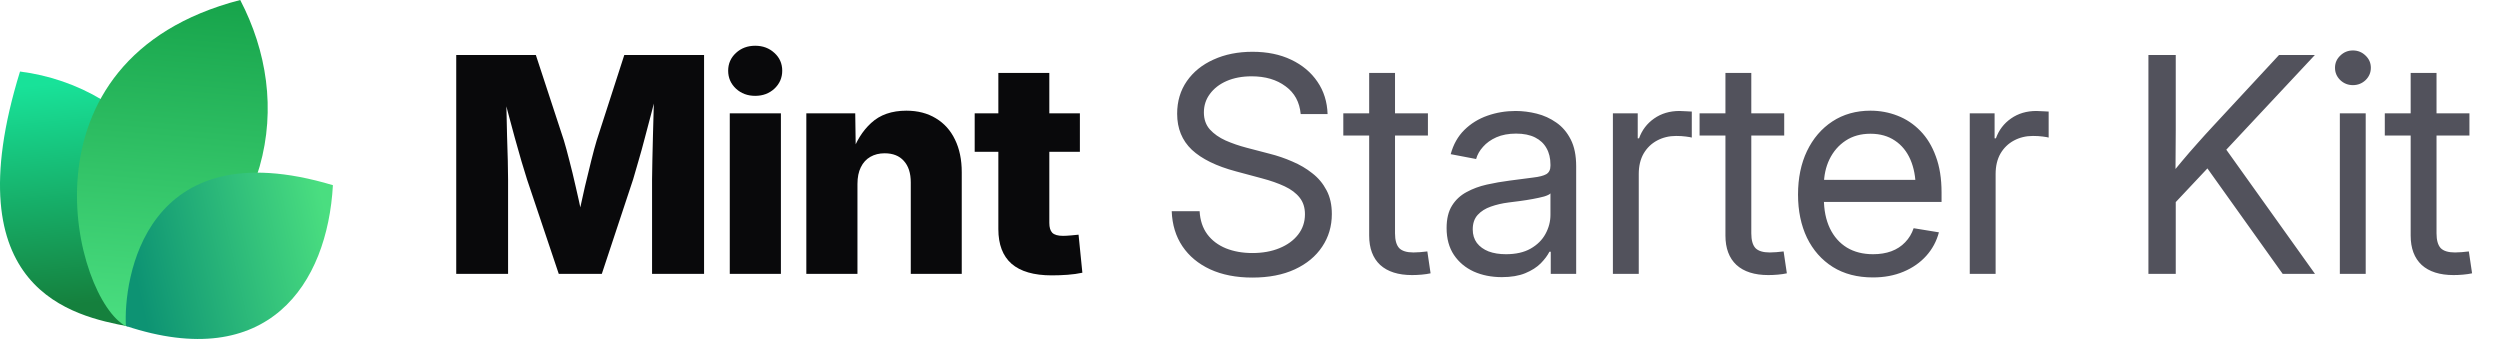
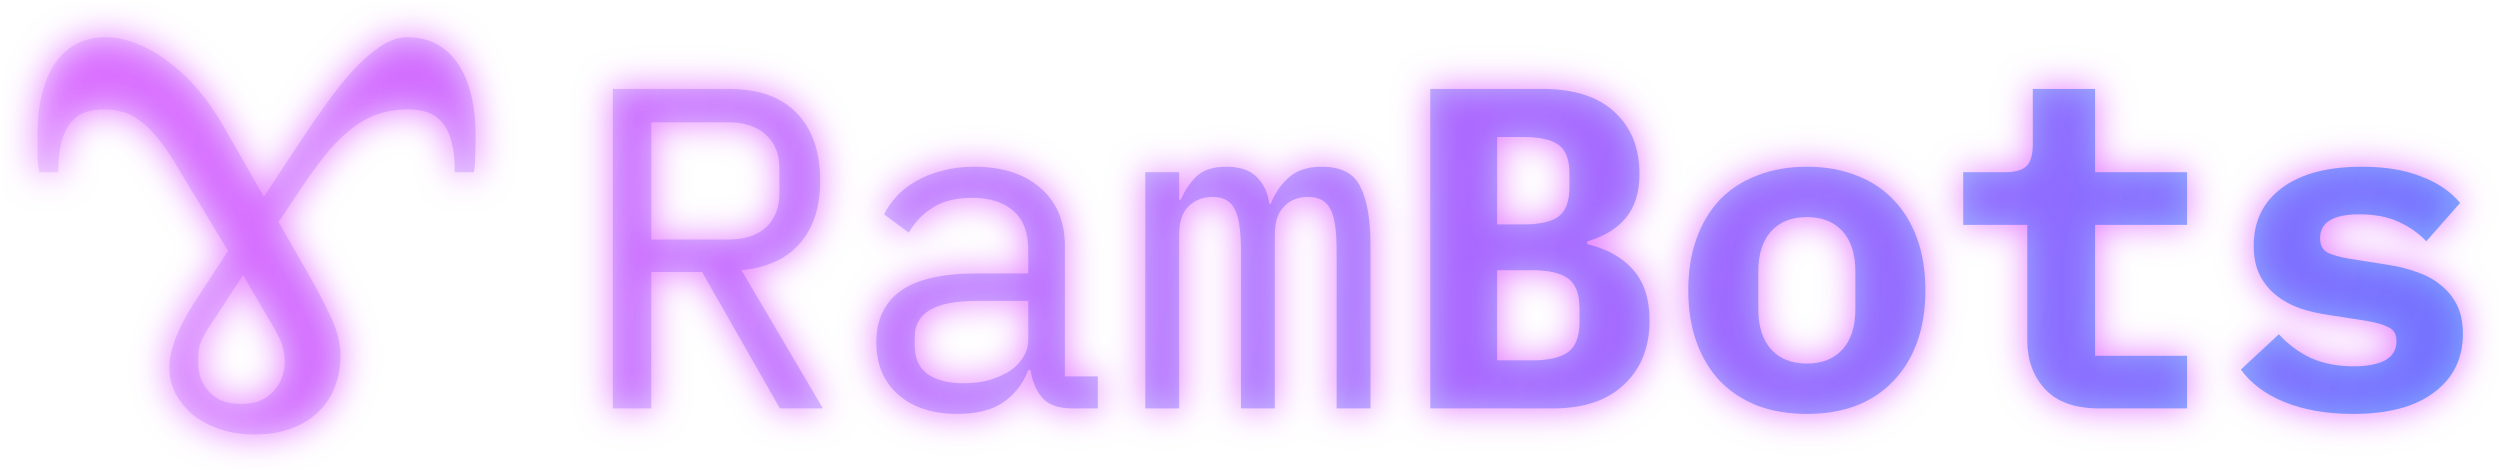
- <svg xmlns="http://www.w3.org/2000/svg" width="177" height="24" viewBox="0 0 177 24" fill="none">
-   <path d="M9.061 23.108C5.268 22.377 -3.391 20.627 1.417 5.064C9.634 6.099 16.973 14.064 9.061 23.108Z" fill="url(#paint0_linear_17557_2020)" />
-   <path d="M8.919 23.094C5.276 21.222 0.784 4.209 17.007 0C20.757 7.193 19.621 16.545 8.919 23.094Z" fill="url(#paint1_linear_17557_2020)" />
-   <path d="M8.914 23.079C8.735 19.882 10.159 9.085 23.57 13.111C23.181 20.123 18.984 26.418 8.914 23.079Z" fill="url(#paint2_linear_17557_2020)" />
-   <path d="M32.301 19.392V3.894H37.938L39.925 9.948C40.036 10.315 40.164 10.787 40.31 11.362C40.462 11.938 40.611 12.552 40.757 13.204C40.91 13.855 41.048 14.483 41.173 15.086C41.305 15.682 41.412 16.192 41.495 16.615H40.695C40.771 16.192 40.871 15.682 40.996 15.086C41.128 14.49 41.267 13.866 41.412 13.214C41.565 12.562 41.714 11.948 41.86 11.373C42.005 10.79 42.133 10.315 42.244 9.948L44.2 3.894H49.848V19.392H46.166V12.704C46.166 12.357 46.173 11.917 46.187 11.383C46.2 10.849 46.214 10.27 46.228 9.646C46.249 9.022 46.266 8.391 46.28 7.753C46.301 7.115 46.311 6.519 46.311 5.964H46.623C46.485 6.561 46.332 7.181 46.166 7.826C45.999 8.471 45.833 9.102 45.666 9.719C45.507 10.336 45.351 10.901 45.198 11.414C45.053 11.928 44.928 12.357 44.824 12.704L42.608 19.392H39.561L37.314 12.704C37.203 12.357 37.072 11.928 36.919 11.414C36.773 10.901 36.614 10.34 36.441 9.729C36.274 9.112 36.104 8.481 35.931 7.836C35.764 7.192 35.608 6.567 35.463 5.964H35.827C35.834 6.512 35.844 7.105 35.858 7.743C35.872 8.374 35.886 9.005 35.9 9.636C35.92 10.26 35.938 10.839 35.952 11.373C35.965 11.907 35.972 12.351 35.972 12.704V19.392H32.301ZM51.668 19.392V8.024H55.288V19.392H51.668ZM53.468 6.786C52.927 6.786 52.473 6.616 52.105 6.276C51.738 5.93 51.554 5.507 51.554 5.007C51.554 4.508 51.738 4.088 52.105 3.749C52.473 3.409 52.927 3.239 53.468 3.239C54.009 3.239 54.463 3.409 54.83 3.749C55.198 4.082 55.382 4.501 55.382 5.007C55.382 5.507 55.198 5.93 54.83 6.276C54.463 6.616 54.009 6.786 53.468 6.786ZM60.708 13.027V19.392H57.088V8.024H60.551L60.593 10.967H60.281C60.593 10.024 61.061 9.268 61.685 8.7C62.309 8.124 63.138 7.836 64.171 7.836C64.975 7.836 65.672 8.017 66.262 8.377C66.851 8.731 67.302 9.234 67.614 9.885C67.933 10.537 68.092 11.307 68.092 12.194V19.392H64.483V12.912C64.483 12.26 64.32 11.754 63.994 11.394C63.675 11.033 63.221 10.853 62.632 10.853C62.25 10.853 61.914 10.936 61.623 11.102C61.332 11.269 61.106 11.515 60.947 11.841C60.787 12.16 60.708 12.555 60.708 13.027ZM76.456 8.024V10.749H69.008V8.024H76.456ZM70.683 5.163H74.292V15.783C74.292 16.102 74.361 16.334 74.5 16.48C74.646 16.625 74.899 16.698 75.259 16.698C75.405 16.698 75.596 16.688 75.831 16.667C76.074 16.646 76.251 16.629 76.362 16.615L76.632 19.309C76.313 19.378 75.963 19.427 75.582 19.455C75.207 19.482 74.836 19.496 74.469 19.496C73.2 19.496 72.25 19.222 71.619 18.674C70.995 18.127 70.683 17.308 70.683 16.22V5.163Z" fill="#09090B" />
-   <path d="M88.667 19.652C87.523 19.652 86.528 19.458 85.682 19.07C84.843 18.681 84.188 18.137 83.716 17.437C83.245 16.736 82.992 15.908 82.957 14.951H84.933C84.968 15.596 85.148 16.14 85.474 16.584C85.8 17.021 86.24 17.354 86.795 17.582C87.35 17.804 87.974 17.915 88.667 17.915C89.388 17.915 90.026 17.801 90.581 17.572C91.143 17.343 91.583 17.024 91.902 16.615C92.228 16.199 92.391 15.717 92.391 15.169C92.391 14.698 92.266 14.306 92.017 13.994C91.767 13.675 91.413 13.408 90.956 13.193C90.498 12.978 89.954 12.787 89.323 12.621L87.502 12.132C86.123 11.765 85.082 11.255 84.382 10.603C83.689 9.944 83.342 9.095 83.342 8.055C83.342 7.174 83.571 6.404 84.028 5.746C84.486 5.087 85.117 4.577 85.921 4.217C86.726 3.849 87.645 3.666 88.678 3.666C89.718 3.666 90.63 3.853 91.413 4.227C92.204 4.602 92.824 5.122 93.275 5.787C93.726 6.446 93.965 7.209 93.993 8.076H92.089C92.013 7.23 91.656 6.574 91.018 6.11C90.387 5.638 89.586 5.403 88.615 5.403C87.95 5.403 87.36 5.513 86.847 5.735C86.341 5.957 85.946 6.262 85.661 6.651C85.377 7.032 85.235 7.469 85.235 7.961C85.235 8.447 85.377 8.849 85.661 9.168C85.946 9.48 86.317 9.74 86.774 9.948C87.232 10.149 87.724 10.319 88.251 10.457L89.884 10.884C90.439 11.023 90.977 11.206 91.496 11.435C92.023 11.657 92.495 11.934 92.911 12.267C93.334 12.593 93.67 12.995 93.92 13.474C94.17 13.945 94.294 14.504 94.294 15.149C94.294 16.015 94.066 16.788 93.608 17.468C93.157 18.148 92.512 18.681 91.673 19.07C90.834 19.458 89.832 19.652 88.667 19.652ZM101.097 8.024V9.594H95.106V8.024H101.097ZM96.937 5.163H98.767V16.521C98.767 17 98.865 17.347 99.059 17.562C99.26 17.77 99.6 17.874 100.078 17.874C100.21 17.874 100.366 17.867 100.546 17.853C100.733 17.832 100.903 17.815 101.056 17.801L101.285 19.351C101.097 19.392 100.886 19.423 100.65 19.444C100.414 19.465 100.189 19.475 99.974 19.475C98.996 19.475 98.244 19.236 97.717 18.758C97.197 18.272 96.937 17.579 96.937 16.677V5.163ZM106.33 19.621C105.595 19.621 104.932 19.489 104.343 19.226C103.754 18.955 103.285 18.564 102.939 18.05C102.592 17.53 102.419 16.896 102.419 16.147C102.419 15.495 102.547 14.965 102.804 14.556C103.06 14.146 103.403 13.828 103.833 13.599C104.263 13.363 104.742 13.186 105.269 13.068C105.796 12.95 106.333 12.857 106.881 12.787C107.574 12.69 108.132 12.617 108.555 12.569C108.978 12.52 109.287 12.441 109.481 12.33C109.675 12.212 109.772 12.014 109.772 11.737V11.654C109.772 11.203 109.679 10.815 109.492 10.489C109.311 10.163 109.041 9.91 108.68 9.729C108.32 9.549 107.872 9.459 107.338 9.459C106.805 9.459 106.34 9.546 105.945 9.719C105.556 9.892 105.241 10.118 104.998 10.395C104.755 10.665 104.593 10.953 104.509 11.258L102.71 10.915C102.897 10.222 103.22 9.65 103.677 9.199C104.135 8.748 104.679 8.412 105.31 8.19C105.941 7.968 106.607 7.857 107.307 7.857C107.8 7.857 108.295 7.92 108.795 8.044C109.301 8.169 109.765 8.381 110.188 8.679C110.611 8.97 110.951 9.369 111.208 9.875C111.464 10.374 111.593 11.005 111.593 11.768V19.392H109.793V17.822H109.7C109.568 18.085 109.363 18.359 109.086 18.643C108.809 18.921 108.444 19.153 107.994 19.34C107.543 19.527 106.988 19.621 106.33 19.621ZM106.621 17.998C107.321 17.998 107.904 17.867 108.368 17.603C108.84 17.333 109.19 16.986 109.419 16.563C109.654 16.133 109.772 15.682 109.772 15.211V13.692C109.703 13.769 109.554 13.841 109.325 13.911C109.096 13.973 108.829 14.032 108.524 14.088C108.226 14.143 107.921 14.192 107.609 14.233C107.304 14.275 107.033 14.309 106.798 14.337C106.354 14.393 105.938 14.49 105.549 14.628C105.168 14.76 104.86 14.954 104.624 15.211C104.388 15.467 104.27 15.811 104.27 16.241C104.27 16.615 104.367 16.934 104.561 17.198C104.762 17.461 105.04 17.662 105.393 17.801C105.747 17.933 106.156 17.998 106.621 17.998ZM114.193 19.392V8.024H115.951V9.792H116.045C116.253 9.209 116.61 8.741 117.116 8.388C117.622 8.034 118.219 7.857 118.905 7.857C119.058 7.857 119.217 7.864 119.384 7.878C119.55 7.885 119.682 7.892 119.779 7.899V9.74C119.716 9.719 119.578 9.695 119.363 9.667C119.155 9.639 118.922 9.625 118.666 9.625C118.174 9.625 117.726 9.733 117.324 9.948C116.922 10.163 116.603 10.471 116.367 10.874C116.138 11.276 116.024 11.758 116.024 12.319V19.392H114.193ZM126.322 8.024V9.594H120.33V8.024H126.322ZM122.161 5.163H123.992V16.521C123.992 17 124.089 17.347 124.283 17.562C124.484 17.77 124.824 17.874 125.302 17.874C125.434 17.874 125.59 17.867 125.77 17.853C125.958 17.832 126.127 17.815 126.28 17.801L126.509 19.351C126.322 19.392 126.11 19.423 125.874 19.444C125.639 19.465 125.413 19.475 125.198 19.475C124.221 19.475 123.468 19.236 122.941 18.758C122.421 18.272 122.161 17.579 122.161 16.677V5.163ZM132.604 19.642C131.502 19.642 130.555 19.396 129.765 18.903C128.974 18.404 128.364 17.714 127.934 16.834C127.511 15.946 127.3 14.927 127.3 13.775C127.3 12.611 127.511 11.584 127.934 10.697C128.364 9.802 128.964 9.102 129.734 8.596C130.51 8.089 131.408 7.836 132.428 7.836C133.1 7.836 133.738 7.954 134.341 8.19C134.952 8.426 135.489 8.783 135.954 9.261C136.425 9.74 136.793 10.343 137.056 11.071C137.327 11.792 137.462 12.645 137.462 13.63V14.296H128.433V12.735H136.463L135.631 13.297C135.631 12.541 135.506 11.876 135.257 11.3C135.007 10.725 134.643 10.277 134.165 9.958C133.686 9.632 133.107 9.469 132.428 9.469C131.748 9.469 131.162 9.632 130.67 9.958C130.177 10.284 129.796 10.725 129.526 11.279C129.262 11.827 129.13 12.441 129.13 13.12V14.046C129.13 14.864 129.273 15.572 129.557 16.168C129.841 16.757 130.243 17.211 130.763 17.53C131.283 17.842 131.901 17.998 132.615 17.998C133.093 17.998 133.523 17.929 133.905 17.79C134.293 17.645 134.619 17.433 134.882 17.156C135.153 16.879 135.354 16.546 135.486 16.157L137.275 16.449C137.108 17.08 136.81 17.634 136.38 18.113C135.95 18.591 135.413 18.966 134.768 19.236C134.123 19.507 133.402 19.642 132.604 19.642ZM139.459 19.392V8.024H141.217V9.792H141.311C141.519 9.209 141.876 8.741 142.382 8.388C142.888 8.034 143.485 7.857 144.171 7.857C144.324 7.857 144.483 7.864 144.649 7.878C144.816 7.885 144.948 7.892 145.045 7.899V9.74C144.982 9.719 144.844 9.695 144.629 9.667C144.421 9.639 144.188 9.625 143.932 9.625C143.439 9.625 142.992 9.733 142.59 9.948C142.188 10.163 141.869 10.471 141.633 10.874C141.404 11.276 141.29 11.758 141.29 12.319V19.392H139.459ZM153.429 14.961V12.715C153.783 12.257 154.136 11.82 154.49 11.404C154.844 10.981 155.204 10.565 155.572 10.156C155.939 9.74 156.314 9.327 156.695 8.918L161.355 3.894H163.893L157.277 10.967H157.184L153.429 14.961ZM152.108 19.392V3.894H154.043V9.241L154.022 12.559L154.043 13.505V19.392H152.108ZM161.615 19.392L155.967 11.477L157.173 9.969L163.903 19.392H161.615ZM165.661 19.392V8.024H167.492V19.392H165.661ZM166.587 6.027C166.24 6.027 165.942 5.909 165.692 5.673C165.443 5.43 165.318 5.139 165.318 4.799C165.318 4.459 165.443 4.172 165.692 3.936C165.942 3.693 166.24 3.572 166.587 3.572C166.934 3.572 167.232 3.693 167.482 3.936C167.731 4.172 167.856 4.459 167.856 4.799C167.856 5.139 167.731 5.43 167.482 5.673C167.232 5.909 166.934 6.027 166.587 6.027ZM174.836 8.024V9.594H168.844V8.024H174.836ZM170.675 5.163H172.506V16.521C172.506 17 172.603 17.347 172.797 17.562C172.998 17.77 173.338 17.874 173.816 17.874C173.948 17.874 174.104 17.867 174.284 17.853C174.472 17.832 174.641 17.815 174.794 17.801L175.023 19.351C174.836 19.392 174.624 19.423 174.388 19.444C174.153 19.465 173.927 19.475 173.712 19.475C172.735 19.475 171.982 19.236 171.455 18.758C170.935 18.272 170.675 17.579 170.675 16.677V5.163Z" fill="#52525C" />
+ <svg xmlns="http://www.w3.org/2000/svg" width="862" height="162" viewBox="0 0 862 162" fill="none">
+   <g filter="url(#filter0_d_118_19)">
+     <path d="M224.556 140.824H211.298V30.657H251.387C261.594 30.657 269.38 33.445 274.746 39.022C280.113 44.599 282.796 52.385 282.796 62.381C282.796 71.325 280.481 78.48 275.851 83.846C271.222 89.213 264.487 92.317 255.649 93.158L283.743 140.824H268.907L242.075 93.79H224.556V140.824ZM251.072 82.584C256.648 82.584 260.962 81.216 264.014 78.48C267.171 75.639 268.749 71.641 268.749 66.485V58.277C268.749 53.121 267.171 49.176 264.014 46.44C260.962 43.599 256.648 42.178 251.072 42.178H224.556V82.584H251.072Z" fill="url(#paint0_linear_118_19)" fill-opacity="0.75" />
+     <path d="M369.858 140.824C364.913 140.824 361.388 139.561 359.283 137.036C357.179 134.511 355.864 131.354 355.337 127.566H354.548C352.759 132.301 349.866 136.036 345.867 138.772C341.974 141.403 336.713 142.718 330.084 142.718C321.561 142.718 314.774 140.508 309.724 136.089C304.673 131.67 302.148 125.619 302.148 117.938C302.148 110.362 304.884 104.522 310.355 100.419C315.932 96.315 324.876 94.263 337.187 94.263H354.548V86.214C354.548 80.216 352.865 75.744 349.498 72.798C346.13 69.746 341.343 68.221 335.135 68.221C329.663 68.221 325.191 69.326 321.719 71.535C318.247 73.64 315.458 76.533 313.354 80.216L304.831 73.903C305.883 71.798 307.304 69.746 309.092 67.747C310.881 65.748 313.091 64.012 315.721 62.539C318.352 60.961 321.351 59.75 324.718 58.909C328.085 57.962 331.82 57.488 335.924 57.488C345.499 57.488 353.075 59.908 358.652 64.749C364.334 69.589 367.175 76.323 367.175 84.951V129.776H378.539V140.824H369.858ZM332.294 132.143C335.556 132.143 338.502 131.775 341.132 131.038C343.868 130.196 346.236 129.144 348.235 127.882C350.234 126.514 351.76 124.935 352.812 123.147C353.97 121.253 354.548 119.253 354.548 117.149V103.733H337.187C329.611 103.733 324.086 104.785 320.614 106.89C317.142 108.994 315.406 112.046 315.406 116.044V119.359C315.406 123.567 316.879 126.777 319.825 128.986C322.876 131.091 327.033 132.143 332.294 132.143Z" fill="url(#paint1_linear_118_19)" fill-opacity="0.75" />
+     <path d="M394.892 140.824V59.382H406.571V68.852H407.203C408.465 65.695 410.254 63.012 412.569 60.803C414.884 58.593 418.304 57.488 422.828 57.488C427.563 57.488 431.088 58.698 433.403 61.118C435.718 63.433 437.138 66.485 437.664 70.273H438.138C439.611 66.59 441.715 63.538 444.451 61.118C447.187 58.698 450.975 57.488 455.815 57.488C462.444 57.488 466.863 59.803 469.073 64.433C471.388 69.062 472.545 75.692 472.545 84.32V140.824H460.866V86.371C460.866 79.427 460.129 74.639 458.656 72.009C457.288 69.273 454.71 67.905 450.922 67.905C447.555 67.905 444.82 69.01 442.715 71.22C440.611 73.324 439.558 76.586 439.558 81.005V140.824H427.879V86.371C427.879 79.427 427.142 74.639 425.669 72.009C424.301 69.273 421.776 67.905 418.093 67.905C414.726 67.905 411.938 69.01 409.728 71.22C407.624 73.324 406.571 76.586 406.571 81.005V140.824H394.892Z" fill="url(#paint2_linear_118_19)" fill-opacity="0.75" />
+     <path d="M493.16 30.657H531.829C542.667 30.657 550.927 33.287 556.609 38.548C562.396 43.809 565.289 50.964 565.289 60.014C565.289 66.327 563.711 71.377 560.555 75.165C557.503 78.848 553.084 81.531 547.297 83.215V84.162C554.136 85.845 559.397 88.792 563.08 93.001C566.868 97.209 568.762 103.049 568.762 110.52C568.762 119.779 565.816 127.145 559.923 132.617C554.136 138.088 545.981 140.824 535.459 140.824H493.16V30.657ZM528.199 124.251C533.881 124.251 538.037 123.304 540.668 121.41C543.298 119.516 544.613 116.044 544.613 110.993V106.416C544.613 101.366 543.298 97.893 540.668 95.999C538.037 94.105 533.881 93.158 528.199 93.158H516.204V124.251H528.199ZM525.2 77.375C530.777 77.375 534.828 76.481 537.353 74.692C539.878 72.798 541.141 69.431 541.141 64.591V59.856C541.141 55.015 539.878 51.701 537.353 49.912C534.828 48.123 530.777 47.229 525.2 47.229H516.204V77.375H525.2Z" fill="url(#paint3_linear_118_19)" fill-opacity="0.75" />
+     <path d="M622.995 142.718C616.681 142.718 610.999 141.771 605.949 139.877C600.898 137.878 596.584 135.037 593.006 131.354C589.534 127.671 586.851 123.199 584.957 117.938C583.063 112.677 582.116 106.732 582.116 100.103C582.116 93.474 583.063 87.529 584.957 82.268C586.851 77.007 589.534 72.535 593.006 68.852C596.584 65.169 600.898 62.381 605.949 60.487C610.999 58.488 616.681 57.488 622.995 57.488C629.308 57.488 634.99 58.488 640.041 60.487C645.091 62.381 649.353 65.169 652.825 68.852C656.403 72.535 659.138 77.007 661.032 82.268C662.926 87.529 663.873 93.474 663.873 100.103C663.873 106.732 662.926 112.677 661.032 117.938C659.138 123.199 656.403 127.671 652.825 131.354C649.353 135.037 645.091 137.878 640.041 139.877C634.99 141.771 629.308 142.718 622.995 142.718ZM622.995 125.356C628.256 125.356 632.359 123.725 635.306 120.463C638.252 117.202 639.725 112.572 639.725 106.574V93.632C639.725 87.634 638.252 83.004 635.306 79.743C632.359 76.481 628.256 74.85 622.995 74.85C617.734 74.85 613.63 76.481 610.684 79.743C607.737 83.004 606.264 87.634 606.264 93.632V106.574C606.264 112.572 607.737 117.202 610.684 120.463C613.63 123.725 617.734 125.356 622.995 125.356Z" fill="url(#paint4_linear_118_19)" fill-opacity="0.75" />
+     <path d="M723.946 140.824C715.528 140.824 709.268 138.614 705.164 134.195C701.06 129.776 699.008 124.146 699.008 117.307V77.533H676.912V59.382H691.275C694.747 59.382 697.22 58.698 698.693 57.33C700.166 55.962 700.902 53.437 700.902 49.754V30.657H722.368V59.382H754.092V77.533H722.368V122.673H754.092V140.824H723.946Z" fill="url(#paint5_linear_118_19)" fill-opacity="0.75" />
+     <path d="M811.324 142.718C802.275 142.718 794.383 141.35 787.649 138.614C781.02 135.878 776.022 132.143 772.655 127.408L785.755 115.255C788.911 118.727 792.594 121.463 796.803 123.462C801.117 125.356 806.01 126.303 811.482 126.303C816.111 126.303 819.741 125.619 822.372 124.251C825.003 122.778 826.318 120.569 826.318 117.622C826.318 115.308 825.423 113.729 823.635 112.887C821.846 111.94 819.373 111.204 816.216 110.678L803.116 108.626C799.434 108.1 796.014 107.311 792.857 106.258C789.701 105.101 786.965 103.575 784.65 101.681C782.335 99.787 780.494 97.472 779.126 94.737C777.758 92.001 777.074 88.686 777.074 84.793C777.074 76.27 780.336 69.589 786.86 64.749C793.383 59.908 802.538 57.488 814.323 57.488C822.319 57.488 829.106 58.593 834.683 60.803C840.365 62.907 844.889 65.959 848.257 69.957L836.577 83.215C834.157 80.584 831.053 78.375 827.265 76.586C823.477 74.797 818.9 73.903 813.533 73.903C804.484 73.903 799.96 76.638 799.96 82.11C799.96 84.53 800.854 86.214 802.643 87.161C804.432 88.002 806.904 88.686 810.061 89.213L823.003 91.264C826.686 91.79 830.106 92.632 833.262 93.79C836.419 94.842 839.155 96.315 841.47 98.209C843.89 100.103 845.784 102.418 847.152 105.154C848.52 107.889 849.204 111.204 849.204 115.097C849.204 123.62 845.889 130.354 839.26 135.3C832.736 140.245 823.424 142.718 811.324 142.718Z" fill="url(#paint6_linear_118_19)" fill-opacity="0.75" />
+     <path d="M98.158 125.058C98.158 121.964 97.596 119.246 96.471 116.902C95.346 114.558 93.986 112.121 92.393 109.589L83.814 94.824L75.658 107.339C73.971 109.871 72.611 111.933 71.58 113.527C70.642 115.121 69.892 116.527 69.33 117.746C68.861 118.964 68.58 120.136 68.486 121.261C68.392 122.293 68.346 123.558 68.346 125.058C68.346 126.652 68.58 128.293 69.049 129.98C69.611 131.574 70.455 133.074 71.58 134.48C72.705 135.886 74.205 137.058 76.08 137.996C78.049 138.839 80.439 139.261 83.252 139.261C86.064 139.261 88.408 138.793 90.283 137.855C92.158 136.918 93.658 135.746 94.783 134.339C96.002 132.933 96.846 131.433 97.314 129.839C97.877 128.152 98.158 126.558 98.158 125.058ZM163.971 46.59C163.971 49.965 163.924 52.59 163.83 54.465C163.83 56.246 163.689 57.886 163.408 59.386H156.799C156.799 55.074 156.424 51.558 155.674 48.84C154.924 46.027 153.846 43.824 152.439 42.23C151.033 40.543 149.346 39.371 147.377 38.715C145.408 38.058 143.252 37.73 140.908 37.73C136.783 37.73 133.033 38.34 129.658 39.558C126.377 40.777 123.236 42.652 120.236 45.183C117.236 47.621 114.283 50.715 111.377 54.465C108.471 58.121 105.377 62.48 102.096 67.543L96.049 76.543L106.033 93.98C109.502 99.98 112.267 105.277 114.33 109.871C116.392 114.371 117.424 118.589 117.424 122.527C117.424 126.371 116.767 129.98 115.455 133.355C114.236 136.636 112.361 139.496 109.83 141.933C107.392 144.371 104.299 146.293 100.549 147.699C96.892 149.105 92.627 149.808 87.752 149.808C83.439 149.808 79.455 149.199 75.799 147.98C72.236 146.761 69.142 145.121 66.518 143.058C63.986 140.902 61.971 138.418 60.471 135.605C59.064 132.793 58.361 129.839 58.361 126.746C58.361 120.746 61.314 113.152 67.221 103.964L78.611 86.527L61.596 58.261C59.064 53.949 56.674 50.433 54.424 47.715C52.267 44.996 50.158 42.933 48.096 41.527C46.127 40.027 44.158 39.043 42.19 38.574C40.221 38.011 38.158 37.73 36.002 37.73C33.564 37.73 31.361 38.058 29.393 38.715C27.518 39.371 25.877 40.543 24.471 42.23C23.064 43.824 21.986 46.027 21.236 48.84C20.486 51.558 20.111 55.074 20.111 59.386H13.502C13.221 57.886 13.033 56.246 12.94 54.465C12.94 52.59 12.94 49.965 12.94 46.59C12.94 36.09 14.955 27.84 18.986 21.84C23.111 15.84 28.924 12.84 36.424 12.839C40.08 12.84 43.783 13.636 47.533 15.23C51.283 16.73 54.892 18.84 58.361 21.558C61.924 24.183 65.252 27.324 68.346 30.98C71.439 34.636 74.205 38.574 76.643 42.793L90.986 67.824L104.064 47.996C106.783 43.871 109.642 39.746 112.643 35.621C115.642 31.402 118.689 27.605 121.783 24.23C124.877 20.855 127.971 18.137 131.064 16.074C134.252 13.918 137.346 12.84 140.346 12.839C147.846 12.84 153.658 15.84 157.783 21.84C161.908 27.84 163.971 36.09 163.971 46.59Z" fill="url(#paint7_linear_118_19)" fill-opacity="0.75" />
+   </g>
  <defs>
-     <linearGradient id="paint0_linear_17557_2020" x1="3.776" y1="5.916" x2="5.232" y2="21.559" gradientUnits="userSpaceOnUse">
-       <stop stop-color="#18E299" />
-       <stop offset="1" stop-color="#15803D" />
+     <filter id="filter0_d_118_19" x="0.939" y="0.839" width="860.264" height="160.969" filterUnits="userSpaceOnUse" color-interpolation-filters="sRGB">
+       <feFlood flood-opacity="0" result="BackgroundImageFix" />
+       <feColorMatrix in="SourceAlpha" type="matrix" values="0 0 0 0 0 0 0 0 0 0 0 0 0 0 0 0 0 0 127 0" result="hardAlpha" />
+       <feOffset />
+       <feGaussianBlur stdDeviation="6" />
+       <feColorMatrix type="matrix" values="0 0 0 0 0.8 0 0 0 0 0 0 0 0 0 1 0 0 0 0.5 0" />
+       <feBlend mode="normal" in2="BackgroundImageFix" result="effect1_dropShadow_118_19" />
+       <feBlend mode="normal" in="SourceGraphic" in2="effect1_dropShadow_118_19" result="shape" />
+     </filter>
+     <linearGradient id="paint0_linear_118_19" x1="12.94" y1="-11.228" x2="849.204" y2="182.531" gradientUnits="userSpaceOnUse">
+       <stop stop-color="#8F00FF" stop-opacity="0.15" />
+       <stop offset="1" stop-color="#0066FF" stop-opacity="0.68" />
    </linearGradient>
-     <linearGradient id="paint1_linear_17557_2020" x1="12.171" y1="-0.718" x2="10.19" y2="22.983" gradientUnits="userSpaceOnUse">
-       <stop stop-color="#16A34A" />
-       <stop offset="1" stop-color="#4ADE80" />
+     <linearGradient id="paint1_linear_118_19" x1="12.94" y1="-11.228" x2="849.204" y2="182.531" gradientUnits="userSpaceOnUse">
+       <stop stop-color="#8F00FF" stop-opacity="0.15" />
+       <stop offset="1" stop-color="#0066FF" stop-opacity="0.68" />
    </linearGradient>
-     <linearGradient id="paint2_linear_17557_2020" x1="23.133" y1="15.353" x2="9.338" y2="18.52" gradientUnits="userSpaceOnUse">
-       <stop stop-color="#4ADE80" />
-       <stop offset="1" stop-color="#0D9373" />
+     <linearGradient id="paint2_linear_118_19" x1="12.94" y1="-11.228" x2="849.204" y2="182.531" gradientUnits="userSpaceOnUse">
+       <stop stop-color="#8F00FF" stop-opacity="0.15" />
+       <stop offset="1" stop-color="#0066FF" stop-opacity="0.68" />
+     </linearGradient>
+     <linearGradient id="paint3_linear_118_19" x1="12.94" y1="-11.228" x2="849.204" y2="182.531" gradientUnits="userSpaceOnUse">
+       <stop stop-color="#8F00FF" stop-opacity="0.15" />
+       <stop offset="1" stop-color="#0066FF" stop-opacity="0.68" />
+     </linearGradient>
+     <linearGradient id="paint4_linear_118_19" x1="12.94" y1="-11.228" x2="849.204" y2="182.531" gradientUnits="userSpaceOnUse">
+       <stop stop-color="#8F00FF" stop-opacity="0.15" />
+       <stop offset="1" stop-color="#0066FF" stop-opacity="0.68" />
+     </linearGradient>
+     <linearGradient id="paint5_linear_118_19" x1="12.94" y1="-11.228" x2="849.204" y2="182.531" gradientUnits="userSpaceOnUse">
+       <stop stop-color="#8F00FF" stop-opacity="0.15" />
+       <stop offset="1" stop-color="#0066FF" stop-opacity="0.68" />
+     </linearGradient>
+     <linearGradient id="paint6_linear_118_19" x1="12.94" y1="-11.228" x2="849.204" y2="182.531" gradientUnits="userSpaceOnUse">
+       <stop stop-color="#8F00FF" stop-opacity="0.15" />
+       <stop offset="1" stop-color="#0066FF" stop-opacity="0.68" />
+     </linearGradient>
+     <linearGradient id="paint7_linear_118_19" x1="12.94" y1="-11.228" x2="849.204" y2="182.531" gradientUnits="userSpaceOnUse">
+       <stop stop-color="#8F00FF" stop-opacity="0.15" />
+       <stop offset="1" stop-color="#0066FF" stop-opacity="0.68" />
    </linearGradient>
  </defs>
</svg>
